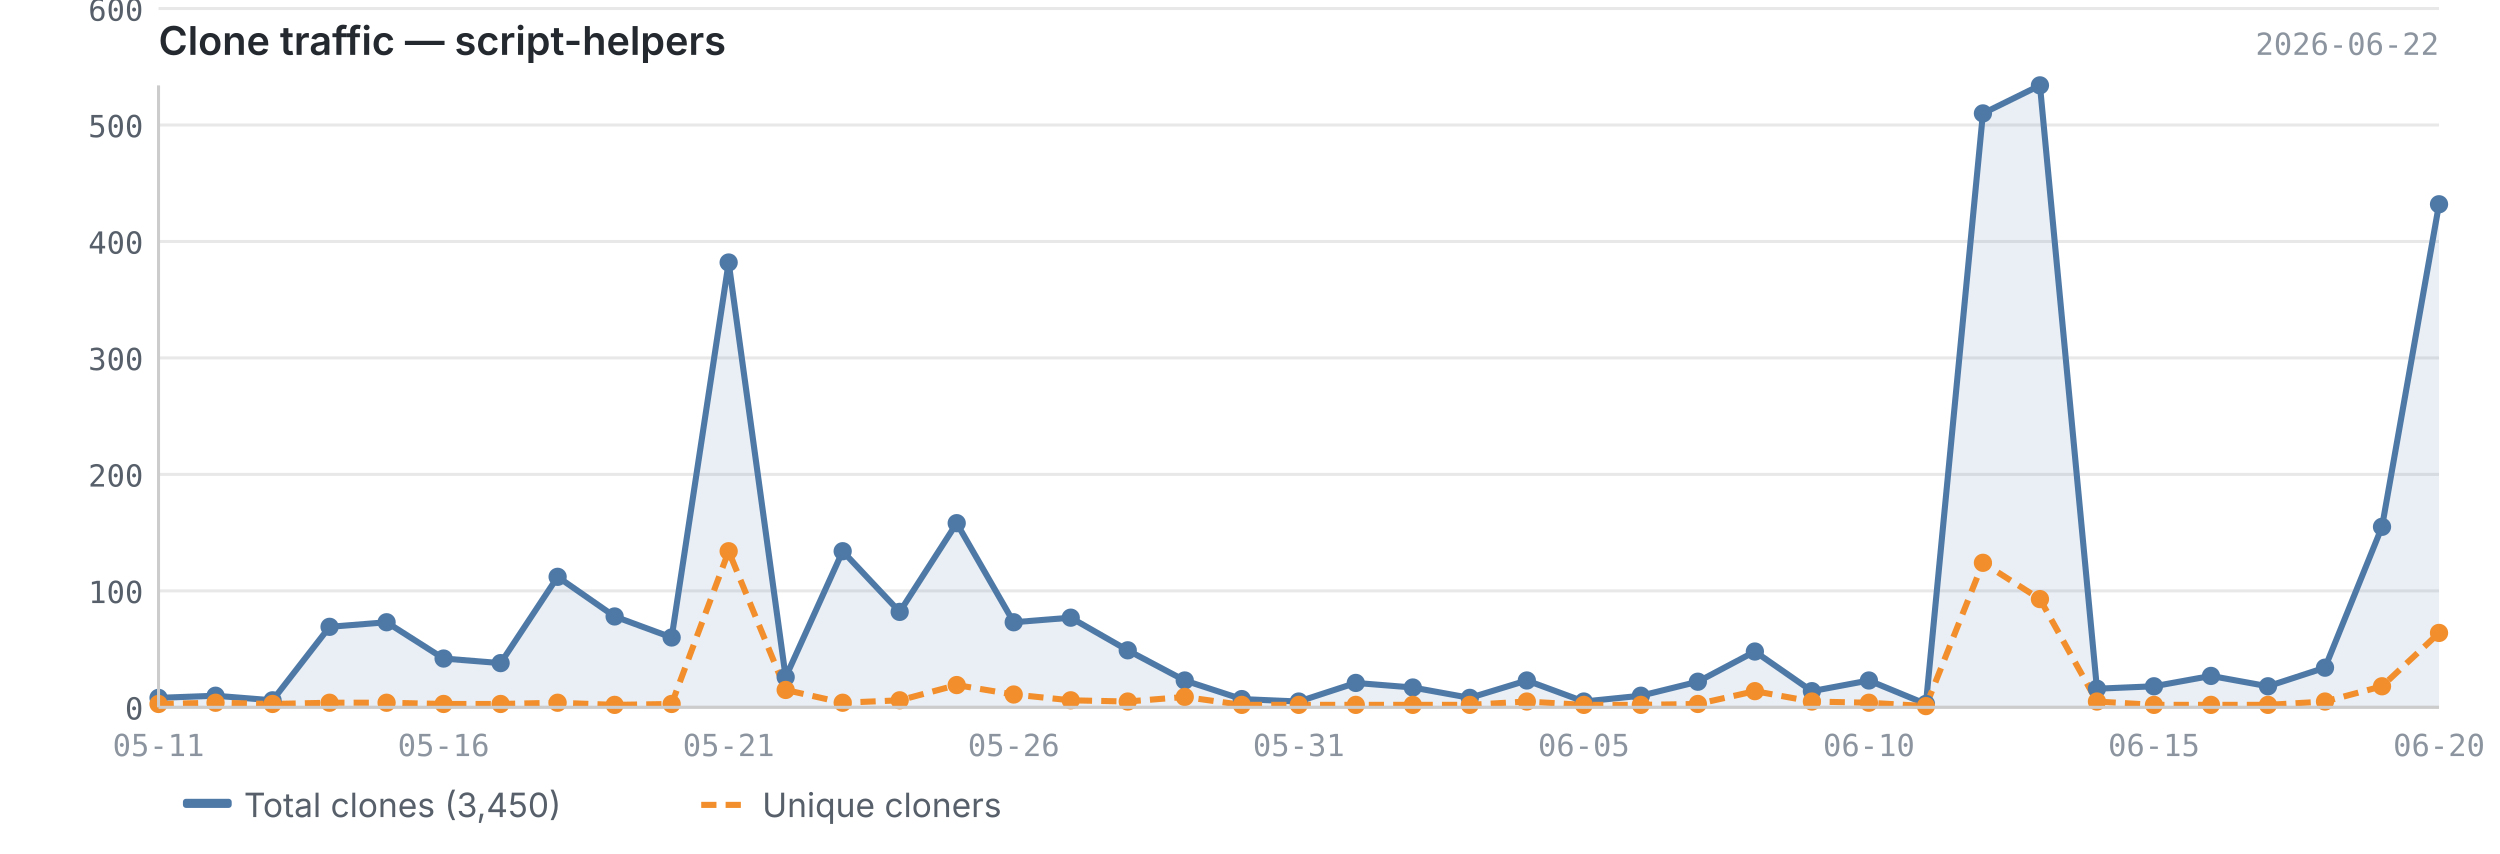
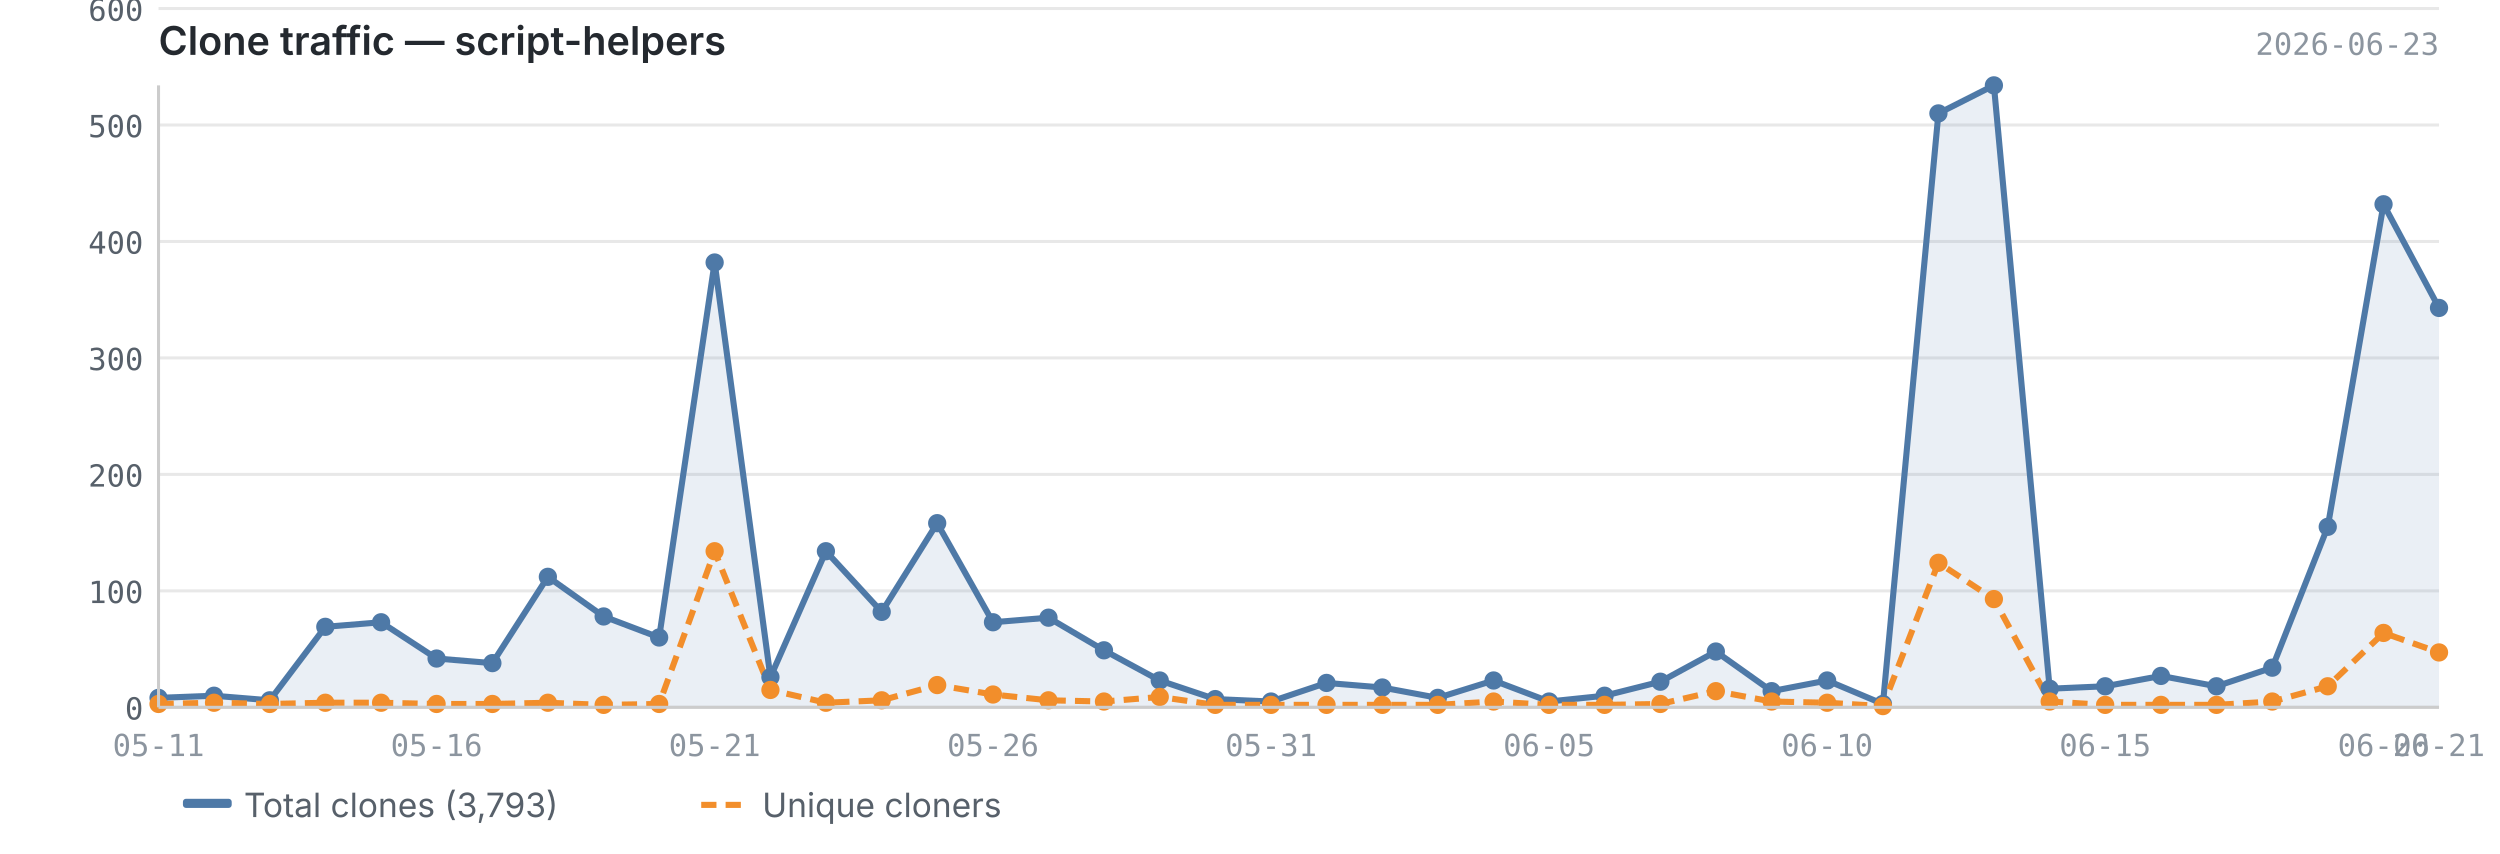
<svg xmlns="http://www.w3.org/2000/svg" viewBox="0 0 820 280" width="820" height="280">
  <text x="52" y="18" font-size="13" font-weight="600" fill="#24292f" font-family="-apple-system, BlinkMacSystemFont, 'Segoe UI', sans-serif">Clone traffic — script-helpers</text>
-   <text x="800" y="18" font-size="10" fill="#8c959f" font-family="ui-monospace, SFMono-Regular, 'SF Mono', Menlo, monospace" text-anchor="end">2026-06-22</text>
+   <text x="800" y="18" font-size="10" fill="#8c959f" font-family="ui-monospace, SFMono-Regular, 'SF Mono', Menlo, monospace" text-anchor="end">2026-06-23</text>
  <line x1="52" y1="232.0" x2="800" y2="232.0" stroke="#e8e8e8" stroke-width="1" />
  <line x1="52" y1="193.8" x2="800" y2="193.8" stroke="#e8e8e8" stroke-width="1" />
  <line x1="52" y1="155.6" x2="800" y2="155.6" stroke="#e8e8e8" stroke-width="1" />
  <line x1="52" y1="117.4" x2="800" y2="117.4" stroke="#e8e8e8" stroke-width="1" />
  <line x1="52" y1="79.2" x2="800" y2="79.2" stroke="#e8e8e8" stroke-width="1" />
  <line x1="52" y1="41.0" x2="800" y2="41.0" stroke="#e8e8e8" stroke-width="1" />
  <line x1="52" y1="2.8" x2="800" y2="2.8" stroke="#e8e8e8" stroke-width="1" />
-   <path d="M52.0,228.9 L52.0,228.9 L70.7,228.2 L89.4,229.7 L108.1,205.6 L126.8,204.1 L145.5,216.0 L164.2,217.5 L182.9,189.2 L201.6,202.2 L220.3,209.1 L239.0,86.1 L257.7,222.1 L276.4,180.8 L295.1,200.7 L313.8,171.6 L332.5,204.1 L351.2,202.6 L369.9,213.3 L388.6,223.2 L407.3,229.3 L426.0,230.1 L444.7,224.0 L463.4,225.5 L482.1,228.9 L500.8,223.2 L519.5,230.1 L538.2,228.2 L556.9,223.6 L575.6,213.7 L594.3,226.7 L613.0,223.2 L631.7,230.9 L650.4,37.2 L669.1,28.0 L687.8,225.9 L706.5,225.1 L725.2,221.7 L743.9,225.1 L762.6,219.0 L781.3,172.8 L800.0,67.0 L800.0,232.0 L52.0,232.0Z" fill="#4e79a7" opacity="0.12" />
-   <polyline points="52.0,228.9 70.7,228.2 89.4,229.7 108.1,205.6 126.8,204.1 145.5,216.0 164.2,217.5 182.9,189.2 201.6,202.2 220.3,209.1 239.0,86.1 257.7,222.1 276.4,180.8 295.1,200.7 313.8,171.6 332.5,204.1 351.2,202.6 369.9,213.3 388.6,223.2 407.3,229.3 426.0,230.1 444.7,224.0 463.4,225.5 482.1,228.9 500.8,223.2 519.5,230.1 538.2,228.2 556.9,223.6 575.6,213.7 594.3,226.7 613.0,223.2 631.7,230.9 650.4,37.2 669.1,28.0 687.8,225.9 706.5,225.1 725.2,221.7 743.9,225.1 762.6,219.0 781.3,172.8 800.0,67.0" fill="none" stroke="#4e79a7" stroke-width="2" stroke-linejoin="round" />
-   <polyline points="52.0,230.9 70.7,230.5 89.4,230.9 108.1,230.5 126.8,230.5 145.5,230.9 164.2,230.9 182.9,230.5 201.6,231.2 220.3,230.9 239.0,180.8 257.7,226.3 276.4,230.5 295.1,229.7 313.8,224.7 332.5,227.8 351.2,229.7 369.9,230.1 388.6,228.6 407.3,231.2 426.0,231.2 444.7,231.2 463.4,231.2 482.1,231.2 500.8,230.1 519.5,231.2 538.2,231.2 556.9,230.9 575.6,226.7 594.3,230.1 613.0,230.5 631.7,231.6 650.4,184.6 669.1,196.5 687.8,230.1 706.5,231.2 725.2,231.2 743.9,231.2 762.6,230.1 781.3,225.1 800.0,207.6" fill="none" stroke="#f28e2b" stroke-width="2" stroke-linejoin="round" stroke-dasharray="5,3" />
+   <path d="M52.0,228.9 L52.0,228.9 L70.2,228.2 L88.5,229.7 L106.7,205.6 L125.0,204.1 L143.2,216.0 L161.5,217.5 L179.7,189.2 L198.0,202.2 L216.2,209.1 L234.4,86.1 L252.7,222.1 L270.9,180.8 L289.2,200.7 L307.4,171.6 L325.7,204.1 L343.9,202.6 L362.1,213.3 L380.4,223.2 L398.6,229.3 L416.9,230.1 L435.1,224.0 L453.4,225.5 L471.6,228.9 L489.9,223.2 L508.1,230.1 L526.3,228.2 L544.6,223.6 L562.8,213.7 L581.1,226.7 L599.3,223.2 L617.6,230.9 L635.8,37.2 L654.0,28.0 L672.3,225.9 L690.5,225.1 L708.8,221.7 L727.0,225.1 L745.3,219.0 L763.5,172.8 L781.8,67.0 L800.0,101.0 L800.0,232.0 L52.0,232.0Z" fill="#4e79a7" opacity="0.12" />
+   <polyline points="52.0,228.9 70.2,228.2 88.5,229.7 106.7,205.6 125.0,204.1 143.2,216.0 161.5,217.5 179.7,189.2 198.0,202.2 216.2,209.1 234.4,86.1 252.7,222.1 270.9,180.8 289.2,200.7 307.4,171.6 325.7,204.1 343.9,202.6 362.1,213.3 380.4,223.2 398.6,229.3 416.9,230.1 435.1,224.0 453.4,225.5 471.6,228.9 489.9,223.2 508.1,230.1 526.3,228.2 544.6,223.6 562.8,213.7 581.1,226.7 599.3,223.2 617.6,230.9 635.8,37.2 654.0,28.0 672.3,225.9 690.5,225.1 708.8,221.7 727.0,225.1 745.3,219.0 763.5,172.8 781.8,67.0 800.0,101.0" fill="none" stroke="#4e79a7" stroke-width="2" stroke-linejoin="round" />
+   <polyline points="52.0,230.9 70.2,230.5 88.5,230.9 106.7,230.5 125.0,230.5 143.2,230.9 161.5,230.9 179.7,230.5 198.0,231.2 216.2,230.9 234.4,180.8 252.7,226.3 270.9,230.5 289.2,229.7 307.4,224.7 325.7,227.8 343.9,229.7 362.1,230.1 380.4,228.6 398.6,231.2 416.9,231.2 435.1,231.2 453.4,231.2 471.6,231.2 489.9,230.1 508.1,231.2 526.3,231.2 544.6,230.9 562.8,226.7 581.1,230.1 599.3,230.5 617.6,231.6 635.8,184.6 654.0,196.5 672.3,230.1 690.5,231.2 708.8,231.2 727.0,231.2 745.3,230.1 763.5,225.1 781.8,207.6 800.0,214.0" fill="none" stroke="#f28e2b" stroke-width="2" stroke-linejoin="round" stroke-dasharray="5,3" />
  <circle cx="52.0" cy="228.9" r="3" fill="#4e79a7" />
-   <circle cx="70.7" cy="228.2" r="3" fill="#4e79a7" />
-   <circle cx="89.4" cy="229.7" r="3" fill="#4e79a7" />
-   <circle cx="108.1" cy="205.6" r="3" fill="#4e79a7" />
-   <circle cx="126.8" cy="204.1" r="3" fill="#4e79a7" />
-   <circle cx="145.5" cy="216.0" r="3" fill="#4e79a7" />
-   <circle cx="164.2" cy="217.5" r="3" fill="#4e79a7" />
-   <circle cx="182.9" cy="189.2" r="3" fill="#4e79a7" />
-   <circle cx="201.6" cy="202.2" r="3" fill="#4e79a7" />
-   <circle cx="220.3" cy="209.1" r="3" fill="#4e79a7" />
-   <circle cx="239.0" cy="86.1" r="3" fill="#4e79a7" />
-   <circle cx="257.7" cy="222.1" r="3" fill="#4e79a7" />
-   <circle cx="276.4" cy="180.8" r="3" fill="#4e79a7" />
-   <circle cx="295.1" cy="200.7" r="3" fill="#4e79a7" />
-   <circle cx="313.8" cy="171.6" r="3" fill="#4e79a7" />
-   <circle cx="332.5" cy="204.1" r="3" fill="#4e79a7" />
-   <circle cx="351.2" cy="202.6" r="3" fill="#4e79a7" />
-   <circle cx="369.9" cy="213.3" r="3" fill="#4e79a7" />
-   <circle cx="388.6" cy="223.2" r="3" fill="#4e79a7" />
-   <circle cx="407.3" cy="229.3" r="3" fill="#4e79a7" />
-   <circle cx="426.0" cy="230.1" r="3" fill="#4e79a7" />
-   <circle cx="444.7" cy="224.0" r="3" fill="#4e79a7" />
-   <circle cx="463.4" cy="225.5" r="3" fill="#4e79a7" />
-   <circle cx="482.1" cy="228.9" r="3" fill="#4e79a7" />
-   <circle cx="500.8" cy="223.2" r="3" fill="#4e79a7" />
-   <circle cx="519.5" cy="230.1" r="3" fill="#4e79a7" />
-   <circle cx="538.2" cy="228.2" r="3" fill="#4e79a7" />
-   <circle cx="556.9" cy="223.6" r="3" fill="#4e79a7" />
-   <circle cx="575.6" cy="213.7" r="3" fill="#4e79a7" />
-   <circle cx="594.3" cy="226.7" r="3" fill="#4e79a7" />
-   <circle cx="613.0" cy="223.2" r="3" fill="#4e79a7" />
-   <circle cx="631.7" cy="230.9" r="3" fill="#4e79a7" />
-   <circle cx="650.4" cy="37.2" r="3" fill="#4e79a7" />
-   <circle cx="669.1" cy="28.0" r="3" fill="#4e79a7" />
-   <circle cx="687.8" cy="225.9" r="3" fill="#4e79a7" />
-   <circle cx="706.5" cy="225.1" r="3" fill="#4e79a7" />
-   <circle cx="725.2" cy="221.7" r="3" fill="#4e79a7" />
-   <circle cx="743.9" cy="225.1" r="3" fill="#4e79a7" />
-   <circle cx="762.6" cy="219.0" r="3" fill="#4e79a7" />
-   <circle cx="781.3" cy="172.8" r="3" fill="#4e79a7" />
-   <circle cx="800.0" cy="67.0" r="3" fill="#4e79a7" />
+   <circle cx="70.2" cy="228.2" r="3" fill="#4e79a7" />
+   <circle cx="88.5" cy="229.7" r="3" fill="#4e79a7" />
+   <circle cx="106.7" cy="205.6" r="3" fill="#4e79a7" />
+   <circle cx="125.0" cy="204.1" r="3" fill="#4e79a7" />
+   <circle cx="143.2" cy="216.0" r="3" fill="#4e79a7" />
+   <circle cx="161.5" cy="217.5" r="3" fill="#4e79a7" />
+   <circle cx="179.7" cy="189.2" r="3" fill="#4e79a7" />
+   <circle cx="198.0" cy="202.2" r="3" fill="#4e79a7" />
+   <circle cx="216.2" cy="209.1" r="3" fill="#4e79a7" />
+   <circle cx="234.4" cy="86.1" r="3" fill="#4e79a7" />
+   <circle cx="252.7" cy="222.1" r="3" fill="#4e79a7" />
+   <circle cx="270.9" cy="180.8" r="3" fill="#4e79a7" />
+   <circle cx="289.2" cy="200.7" r="3" fill="#4e79a7" />
+   <circle cx="307.4" cy="171.6" r="3" fill="#4e79a7" />
+   <circle cx="325.7" cy="204.1" r="3" fill="#4e79a7" />
+   <circle cx="343.9" cy="202.6" r="3" fill="#4e79a7" />
+   <circle cx="362.1" cy="213.3" r="3" fill="#4e79a7" />
+   <circle cx="380.4" cy="223.2" r="3" fill="#4e79a7" />
+   <circle cx="398.6" cy="229.3" r="3" fill="#4e79a7" />
+   <circle cx="416.9" cy="230.1" r="3" fill="#4e79a7" />
+   <circle cx="435.1" cy="224.0" r="3" fill="#4e79a7" />
+   <circle cx="453.4" cy="225.5" r="3" fill="#4e79a7" />
+   <circle cx="471.6" cy="228.9" r="3" fill="#4e79a7" />
+   <circle cx="489.9" cy="223.2" r="3" fill="#4e79a7" />
+   <circle cx="508.1" cy="230.1" r="3" fill="#4e79a7" />
+   <circle cx="526.3" cy="228.2" r="3" fill="#4e79a7" />
+   <circle cx="544.6" cy="223.6" r="3" fill="#4e79a7" />
+   <circle cx="562.8" cy="213.7" r="3" fill="#4e79a7" />
+   <circle cx="581.1" cy="226.7" r="3" fill="#4e79a7" />
+   <circle cx="599.3" cy="223.2" r="3" fill="#4e79a7" />
+   <circle cx="617.6" cy="230.9" r="3" fill="#4e79a7" />
+   <circle cx="635.8" cy="37.2" r="3" fill="#4e79a7" />
+   <circle cx="654.0" cy="28.0" r="3" fill="#4e79a7" />
+   <circle cx="672.3" cy="225.9" r="3" fill="#4e79a7" />
+   <circle cx="690.5" cy="225.1" r="3" fill="#4e79a7" />
+   <circle cx="708.8" cy="221.7" r="3" fill="#4e79a7" />
+   <circle cx="727.0" cy="225.1" r="3" fill="#4e79a7" />
+   <circle cx="745.3" cy="219.0" r="3" fill="#4e79a7" />
+   <circle cx="763.5" cy="172.8" r="3" fill="#4e79a7" />
+   <circle cx="781.8" cy="67.0" r="3" fill="#4e79a7" />
+   <circle cx="800.0" cy="101.0" r="3" fill="#4e79a7" />
  <circle cx="52.0" cy="230.9" r="3" fill="#f28e2b" />
-   <circle cx="70.7" cy="230.5" r="3" fill="#f28e2b" />
-   <circle cx="89.4" cy="230.9" r="3" fill="#f28e2b" />
-   <circle cx="108.1" cy="230.5" r="3" fill="#f28e2b" />
-   <circle cx="126.8" cy="230.5" r="3" fill="#f28e2b" />
-   <circle cx="145.5" cy="230.9" r="3" fill="#f28e2b" />
-   <circle cx="164.2" cy="230.9" r="3" fill="#f28e2b" />
-   <circle cx="182.9" cy="230.5" r="3" fill="#f28e2b" />
-   <circle cx="201.6" cy="231.2" r="3" fill="#f28e2b" />
-   <circle cx="220.3" cy="230.9" r="3" fill="#f28e2b" />
-   <circle cx="239.0" cy="180.8" r="3" fill="#f28e2b" />
-   <circle cx="257.7" cy="226.3" r="3" fill="#f28e2b" />
-   <circle cx="276.4" cy="230.5" r="3" fill="#f28e2b" />
-   <circle cx="295.1" cy="229.7" r="3" fill="#f28e2b" />
-   <circle cx="313.8" cy="224.7" r="3" fill="#f28e2b" />
-   <circle cx="332.5" cy="227.8" r="3" fill="#f28e2b" />
-   <circle cx="351.2" cy="229.7" r="3" fill="#f28e2b" />
-   <circle cx="369.9" cy="230.1" r="3" fill="#f28e2b" />
-   <circle cx="388.6" cy="228.6" r="3" fill="#f28e2b" />
-   <circle cx="407.3" cy="231.2" r="3" fill="#f28e2b" />
-   <circle cx="426.0" cy="231.2" r="3" fill="#f28e2b" />
-   <circle cx="444.7" cy="231.2" r="3" fill="#f28e2b" />
-   <circle cx="463.4" cy="231.2" r="3" fill="#f28e2b" />
-   <circle cx="482.1" cy="231.2" r="3" fill="#f28e2b" />
-   <circle cx="500.8" cy="230.1" r="3" fill="#f28e2b" />
-   <circle cx="519.5" cy="231.2" r="3" fill="#f28e2b" />
-   <circle cx="538.2" cy="231.2" r="3" fill="#f28e2b" />
-   <circle cx="556.9" cy="230.9" r="3" fill="#f28e2b" />
-   <circle cx="575.6" cy="226.7" r="3" fill="#f28e2b" />
-   <circle cx="594.3" cy="230.1" r="3" fill="#f28e2b" />
-   <circle cx="613.0" cy="230.5" r="3" fill="#f28e2b" />
-   <circle cx="631.7" cy="231.6" r="3" fill="#f28e2b" />
-   <circle cx="650.4" cy="184.6" r="3" fill="#f28e2b" />
-   <circle cx="669.1" cy="196.5" r="3" fill="#f28e2b" />
-   <circle cx="687.8" cy="230.1" r="3" fill="#f28e2b" />
-   <circle cx="706.5" cy="231.2" r="3" fill="#f28e2b" />
-   <circle cx="725.2" cy="231.2" r="3" fill="#f28e2b" />
-   <circle cx="743.9" cy="231.2" r="3" fill="#f28e2b" />
-   <circle cx="762.6" cy="230.1" r="3" fill="#f28e2b" />
-   <circle cx="781.3" cy="225.1" r="3" fill="#f28e2b" />
-   <circle cx="800.0" cy="207.6" r="3" fill="#f28e2b" />
+   <circle cx="70.2" cy="230.5" r="3" fill="#f28e2b" />
+   <circle cx="88.5" cy="230.9" r="3" fill="#f28e2b" />
+   <circle cx="106.7" cy="230.5" r="3" fill="#f28e2b" />
+   <circle cx="125.0" cy="230.5" r="3" fill="#f28e2b" />
+   <circle cx="143.2" cy="230.9" r="3" fill="#f28e2b" />
+   <circle cx="161.5" cy="230.9" r="3" fill="#f28e2b" />
+   <circle cx="179.7" cy="230.5" r="3" fill="#f28e2b" />
+   <circle cx="198.0" cy="231.2" r="3" fill="#f28e2b" />
+   <circle cx="216.2" cy="230.9" r="3" fill="#f28e2b" />
+   <circle cx="234.4" cy="180.8" r="3" fill="#f28e2b" />
+   <circle cx="252.7" cy="226.3" r="3" fill="#f28e2b" />
+   <circle cx="270.9" cy="230.5" r="3" fill="#f28e2b" />
+   <circle cx="289.2" cy="229.7" r="3" fill="#f28e2b" />
+   <circle cx="307.4" cy="224.7" r="3" fill="#f28e2b" />
+   <circle cx="325.7" cy="227.8" r="3" fill="#f28e2b" />
+   <circle cx="343.9" cy="229.7" r="3" fill="#f28e2b" />
+   <circle cx="362.1" cy="230.1" r="3" fill="#f28e2b" />
+   <circle cx="380.4" cy="228.6" r="3" fill="#f28e2b" />
+   <circle cx="398.6" cy="231.2" r="3" fill="#f28e2b" />
+   <circle cx="416.9" cy="231.2" r="3" fill="#f28e2b" />
+   <circle cx="435.1" cy="231.2" r="3" fill="#f28e2b" />
+   <circle cx="453.4" cy="231.2" r="3" fill="#f28e2b" />
+   <circle cx="471.6" cy="231.2" r="3" fill="#f28e2b" />
+   <circle cx="489.9" cy="230.1" r="3" fill="#f28e2b" />
+   <circle cx="508.1" cy="231.2" r="3" fill="#f28e2b" />
+   <circle cx="526.3" cy="231.2" r="3" fill="#f28e2b" />
+   <circle cx="544.6" cy="230.9" r="3" fill="#f28e2b" />
+   <circle cx="562.8" cy="226.7" r="3" fill="#f28e2b" />
+   <circle cx="581.1" cy="230.1" r="3" fill="#f28e2b" />
+   <circle cx="599.3" cy="230.5" r="3" fill="#f28e2b" />
+   <circle cx="617.6" cy="231.6" r="3" fill="#f28e2b" />
+   <circle cx="635.8" cy="184.6" r="3" fill="#f28e2b" />
+   <circle cx="654.0" cy="196.5" r="3" fill="#f28e2b" />
+   <circle cx="672.3" cy="230.1" r="3" fill="#f28e2b" />
+   <circle cx="690.5" cy="231.2" r="3" fill="#f28e2b" />
+   <circle cx="708.8" cy="231.2" r="3" fill="#f28e2b" />
+   <circle cx="727.0" cy="231.2" r="3" fill="#f28e2b" />
+   <circle cx="745.3" cy="230.1" r="3" fill="#f28e2b" />
+   <circle cx="763.5" cy="225.1" r="3" fill="#f28e2b" />
+   <circle cx="781.8" cy="207.6" r="3" fill="#f28e2b" />
+   <circle cx="800.0" cy="214.0" r="3" fill="#f28e2b" />
  <line x1="52" y1="28" x2="52" y2="232" stroke="#cccccc" stroke-width="1" />
  <line x1="52" y1="232" x2="800" y2="232" stroke="#cccccc" stroke-width="1" />
  <text x="47" y="236.0" text-anchor="end" font-size="10" fill="#57606a" font-family="ui-monospace, SFMono-Regular, 'SF Mono', Menlo, monospace">0</text>
  <text x="47" y="197.8" text-anchor="end" font-size="10" fill="#57606a" font-family="ui-monospace, SFMono-Regular, 'SF Mono', Menlo, monospace">100</text>
  <text x="47" y="159.6" text-anchor="end" font-size="10" fill="#57606a" font-family="ui-monospace, SFMono-Regular, 'SF Mono', Menlo, monospace">200</text>
  <text x="47" y="121.4" text-anchor="end" font-size="10" fill="#57606a" font-family="ui-monospace, SFMono-Regular, 'SF Mono', Menlo, monospace">300</text>
  <text x="47" y="83.2" text-anchor="end" font-size="10" fill="#57606a" font-family="ui-monospace, SFMono-Regular, 'SF Mono', Menlo, monospace">400</text>
  <text x="47" y="45.0" text-anchor="end" font-size="10" fill="#57606a" font-family="ui-monospace, SFMono-Regular, 'SF Mono', Menlo, monospace">500</text>
  <text x="47" y="6.8" text-anchor="end" font-size="10" fill="#57606a" font-family="ui-monospace, SFMono-Regular, 'SF Mono', Menlo, monospace">600</text>
  <text x="52.0" y="248" text-anchor="middle" font-size="10" fill="#8c959f" font-family="ui-monospace, SFMono-Regular, 'SF Mono', Menlo, monospace">05-11</text>
-   <text x="706.5" y="248" text-anchor="middle" font-size="10" fill="#8c959f" font-family="ui-monospace, SFMono-Regular, 'SF Mono', Menlo, monospace">06-15</text>
-   <text x="145.5" y="248" text-anchor="middle" font-size="10" fill="#8c959f" font-family="ui-monospace, SFMono-Regular, 'SF Mono', Menlo, monospace">05-16</text>
-   <text x="800.0" y="248" text-anchor="middle" font-size="10" fill="#8c959f" font-family="ui-monospace, SFMono-Regular, 'SF Mono', Menlo, monospace">06-20</text>
-   <text x="239.0" y="248" text-anchor="middle" font-size="10" fill="#8c959f" font-family="ui-monospace, SFMono-Regular, 'SF Mono', Menlo, monospace">05-21</text>
-   <text x="332.5" y="248" text-anchor="middle" font-size="10" fill="#8c959f" font-family="ui-monospace, SFMono-Regular, 'SF Mono', Menlo, monospace">05-26</text>
-   <text x="426.0" y="248" text-anchor="middle" font-size="10" fill="#8c959f" font-family="ui-monospace, SFMono-Regular, 'SF Mono', Menlo, monospace">05-31</text>
-   <text x="519.5" y="248" text-anchor="middle" font-size="10" fill="#8c959f" font-family="ui-monospace, SFMono-Regular, 'SF Mono', Menlo, monospace">06-05</text>
-   <text x="613.0" y="248" text-anchor="middle" font-size="10" fill="#8c959f" font-family="ui-monospace, SFMono-Regular, 'SF Mono', Menlo, monospace">06-10</text>
+   <text x="690.5" y="248" text-anchor="middle" font-size="10" fill="#8c959f" font-family="ui-monospace, SFMono-Regular, 'SF Mono', Menlo, monospace">06-15</text>
+   <text x="143.2" y="248" text-anchor="middle" font-size="10" fill="#8c959f" font-family="ui-monospace, SFMono-Regular, 'SF Mono', Menlo, monospace">05-16</text>
+   <text x="781.8" y="248" text-anchor="middle" font-size="10" fill="#8c959f" font-family="ui-monospace, SFMono-Regular, 'SF Mono', Menlo, monospace">06-20</text>
+   <text x="800.0" y="248" text-anchor="middle" font-size="10" fill="#8c959f" font-family="ui-monospace, SFMono-Regular, 'SF Mono', Menlo, monospace">06-21</text>
+   <text x="234.4" y="248" text-anchor="middle" font-size="10" fill="#8c959f" font-family="ui-monospace, SFMono-Regular, 'SF Mono', Menlo, monospace">05-21</text>
+   <text x="325.7" y="248" text-anchor="middle" font-size="10" fill="#8c959f" font-family="ui-monospace, SFMono-Regular, 'SF Mono', Menlo, monospace">05-26</text>
+   <text x="416.9" y="248" text-anchor="middle" font-size="10" fill="#8c959f" font-family="ui-monospace, SFMono-Regular, 'SF Mono', Menlo, monospace">05-31</text>
+   <text x="508.1" y="248" text-anchor="middle" font-size="10" fill="#8c959f" font-family="ui-monospace, SFMono-Regular, 'SF Mono', Menlo, monospace">06-05</text>
+   <text x="599.3" y="248" text-anchor="middle" font-size="10" fill="#8c959f" font-family="ui-monospace, SFMono-Regular, 'SF Mono', Menlo, monospace">06-10</text>
  <rect x="60" y="262" width="16" height="3" fill="#4e79a7" rx="1" />
-   <text x="80" y="268" font-size="11" fill="#57606a" font-family="-apple-system, BlinkMacSystemFont, 'Segoe UI', sans-serif">Total clones (3,450)</text>
+   <text x="80" y="268" font-size="11" fill="#57606a" font-family="-apple-system, BlinkMacSystemFont, 'Segoe UI', sans-serif">Total clones (3,793)</text>
  <line x1="230" y1="264" x2="246" y2="264" stroke="#f28e2b" stroke-width="2" stroke-dasharray="5,3" />
  <text x="250" y="268" font-size="11" fill="#57606a" font-family="-apple-system, BlinkMacSystemFont, 'Segoe UI', sans-serif">Unique cloners</text>
</svg>
